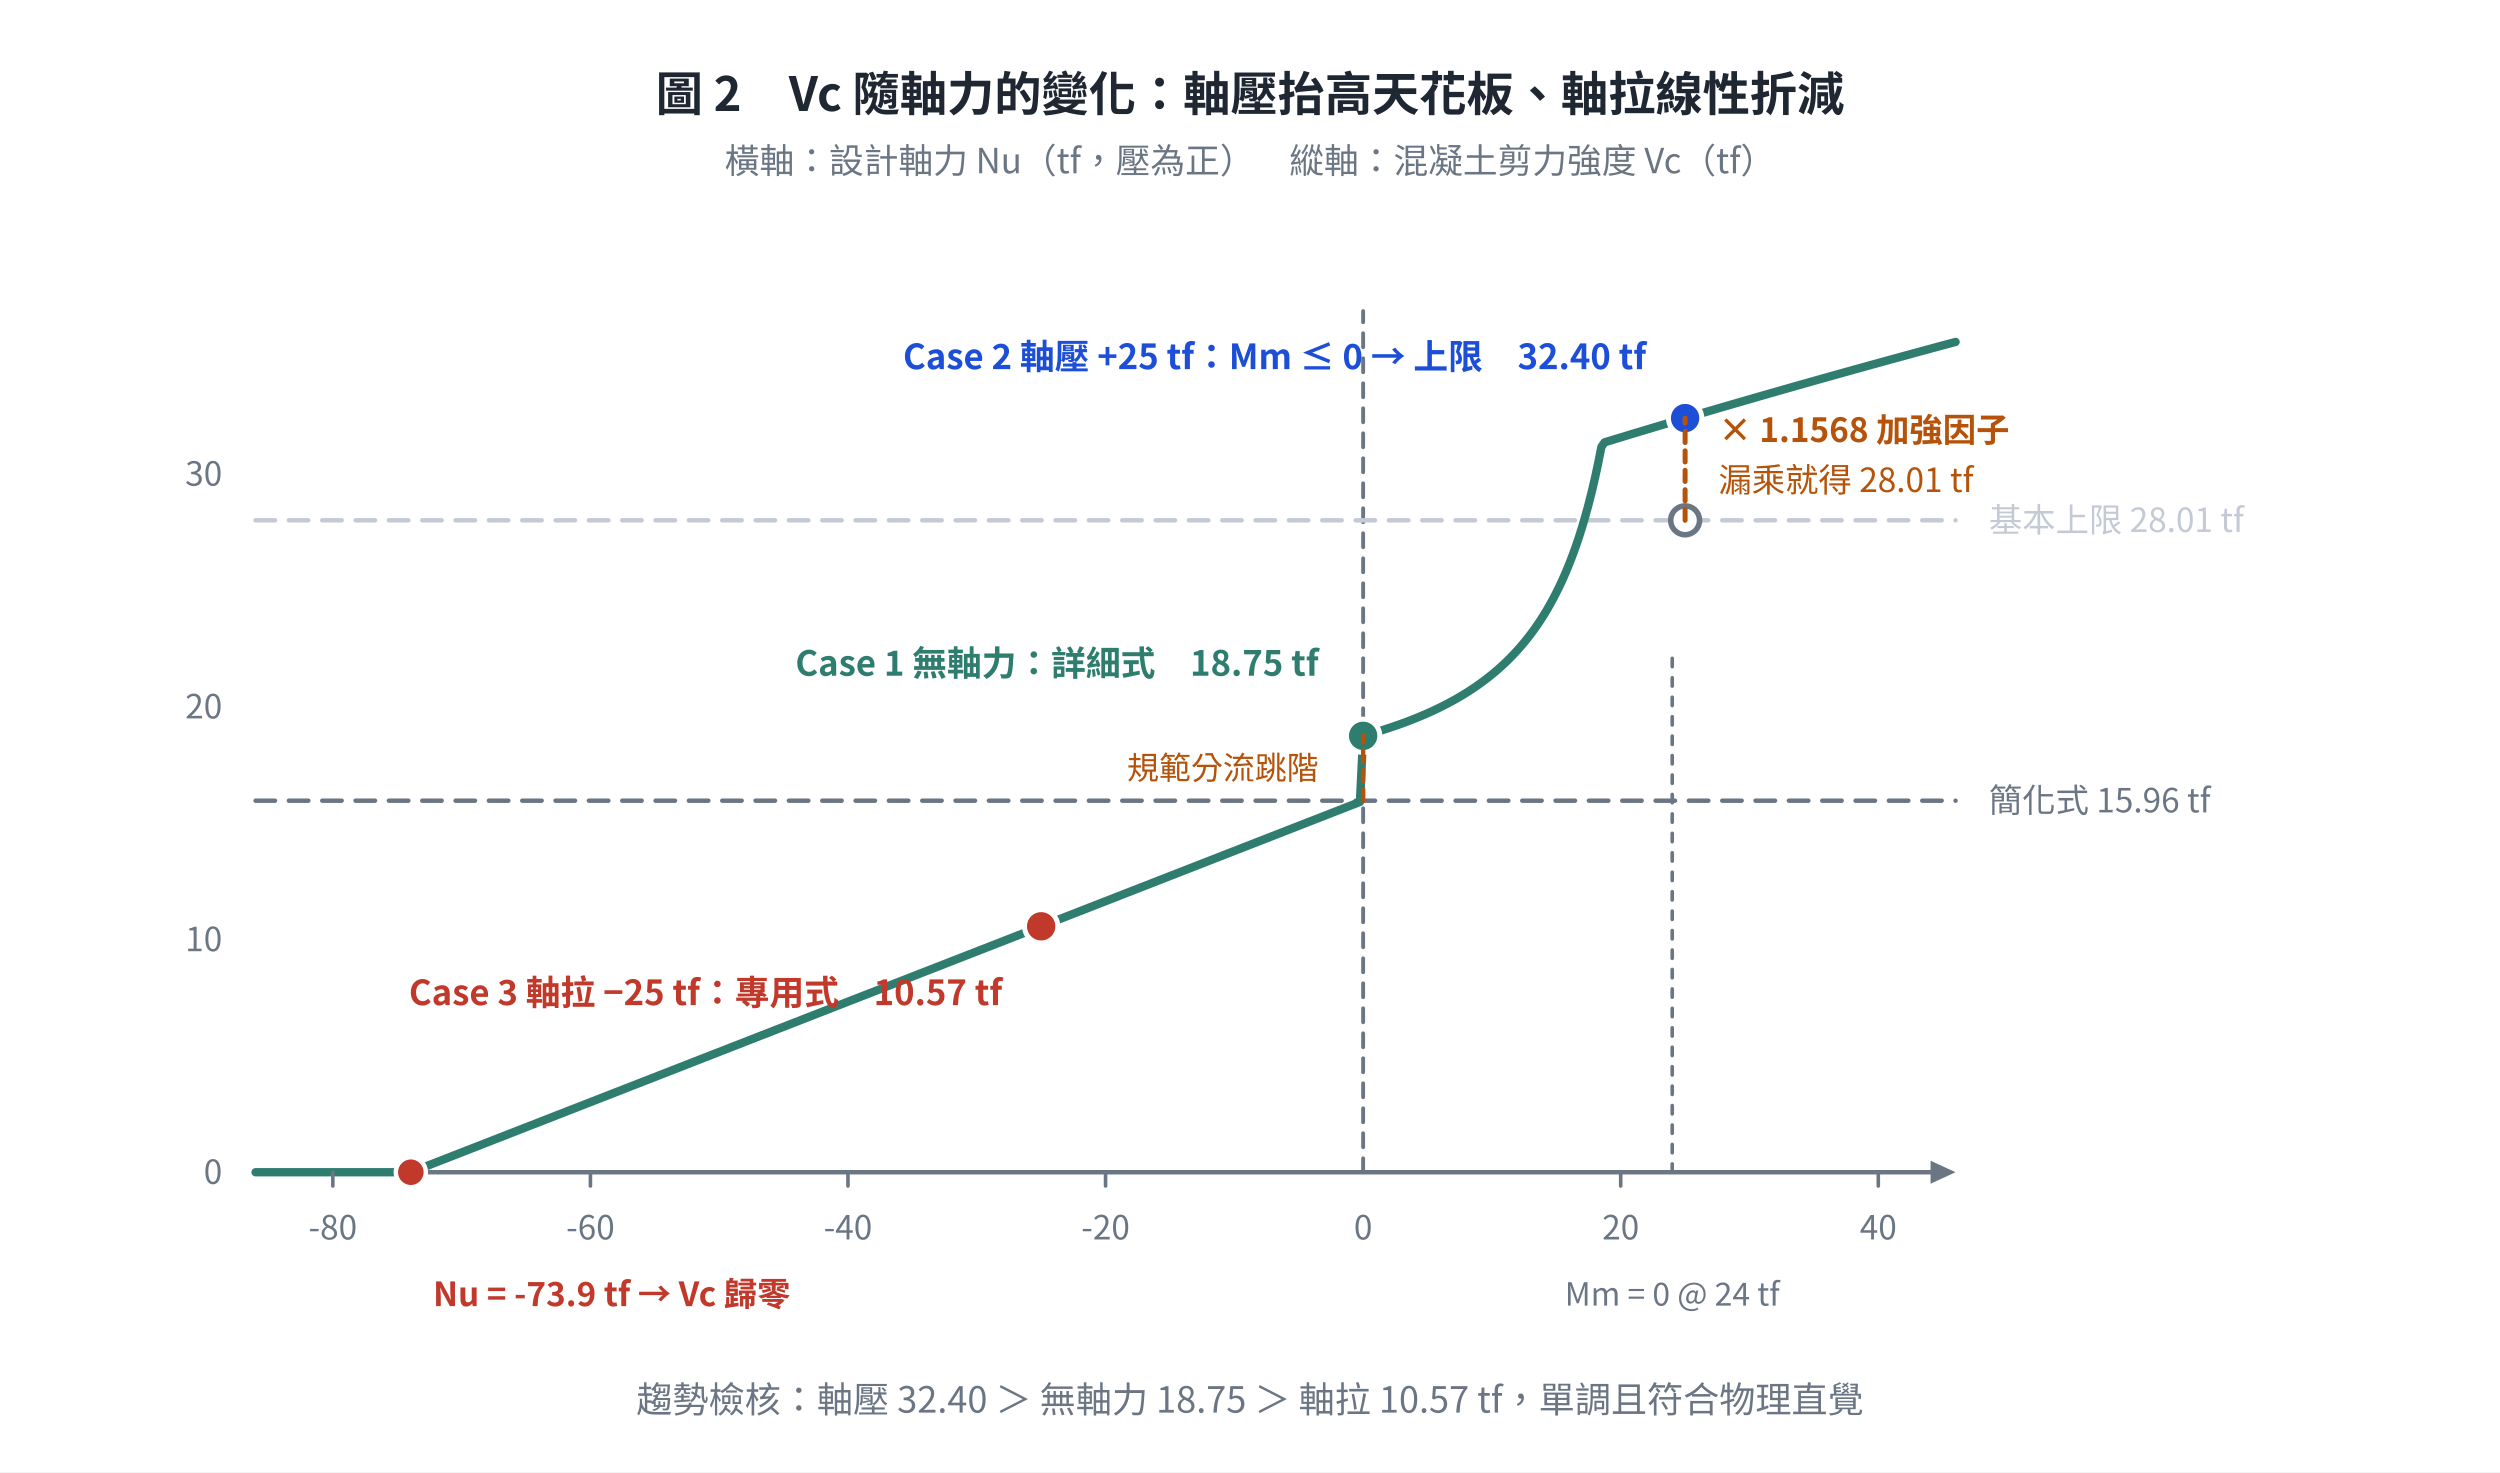
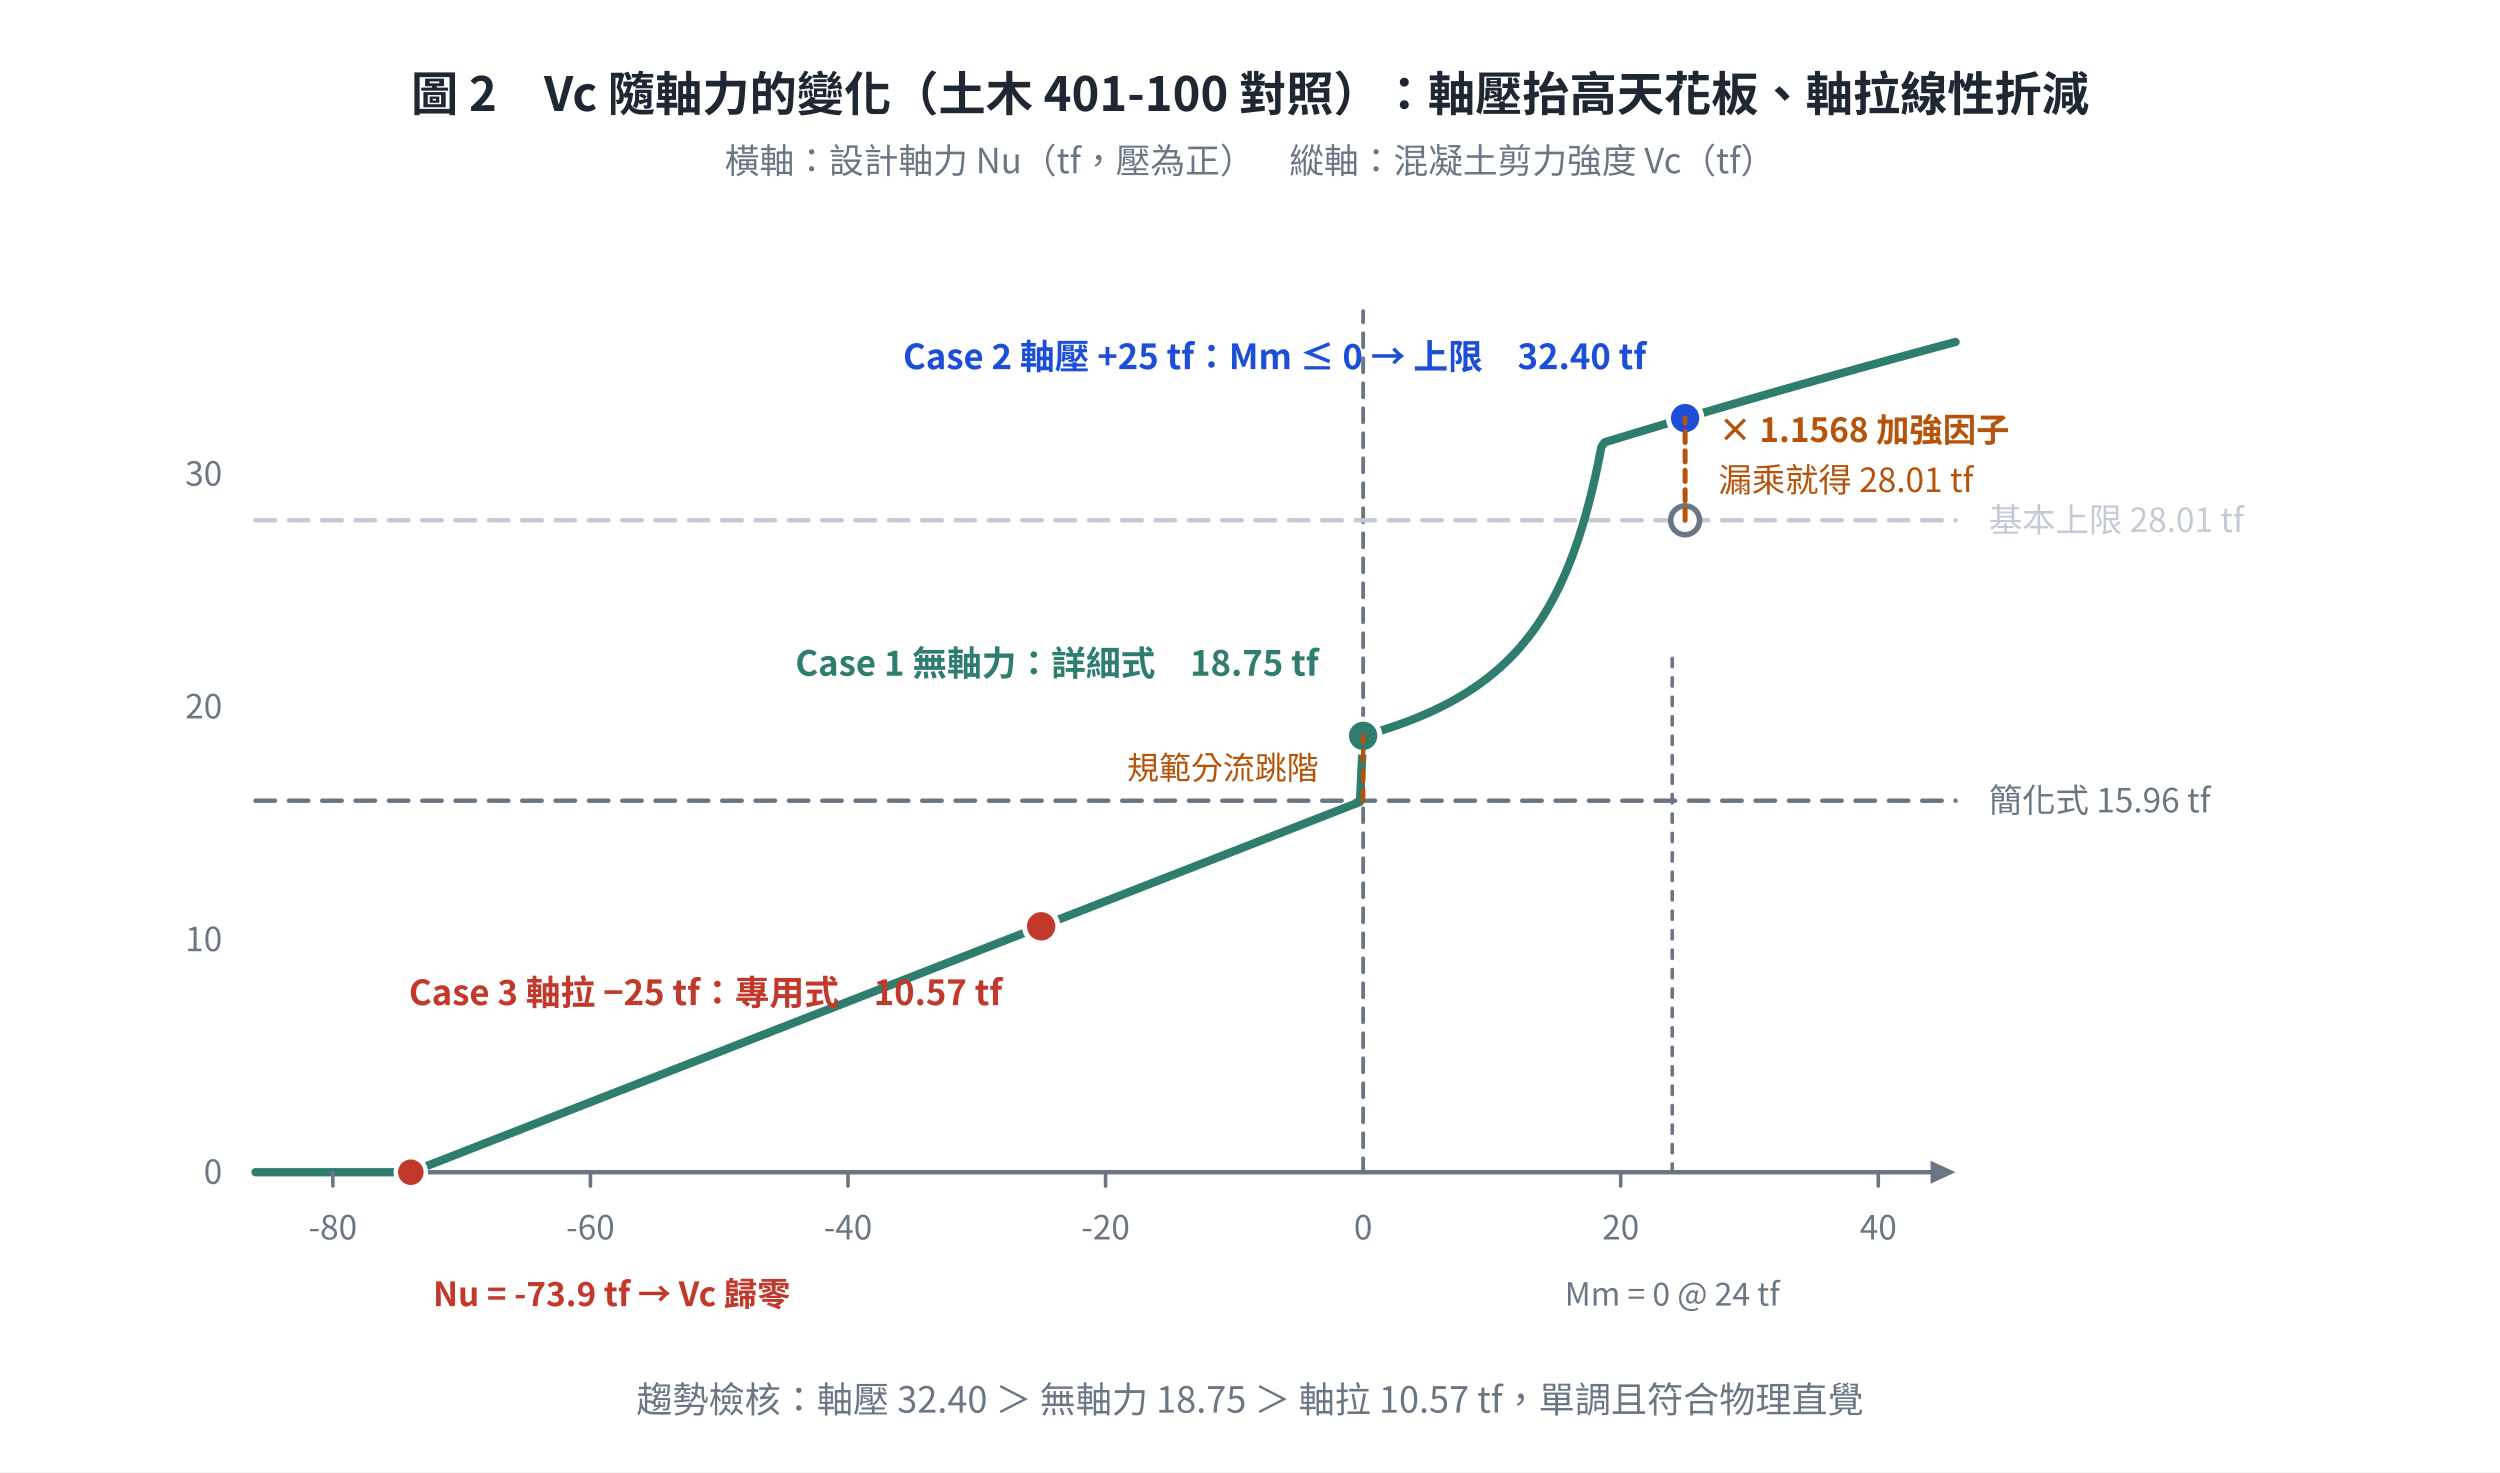
<svg xmlns="http://www.w3.org/2000/svg" width="900" height="530" viewBox="0 0 900 530">
  <rect width="900" height="530" fill="#FFFFFF" />
-   <text x="450.00" y="34.00" font-family="'Noto Sans CJK TC','Noto Sans TC','Microsoft JhengHei','PingFang TC','Heiti TC',sans-serif" font-size="17.0" fill="#1F2733" text-anchor="middle" dominant-baseline="middle" font-weight="700">圖 2　Vc 隨軸力的變化：軸壓抬高天花板、軸拉線性折減</text>
+   <text x="450.00" y="34.00" font-family="'Noto Sans CJK TC','Noto Sans TC','Microsoft JhengHei','PingFang TC','Heiti TC',sans-serif" font-size="17.0" fill="#1F2733" text-anchor="middle" dominant-baseline="middle" font-weight="700">圖 2　Vc 隨軸力的變化（土木 401-100 對照）：軸壓抬高天花板、軸拉線性折減</text>
  <text x="450.00" y="58.00" font-family="'Noto Sans CJK TC','Noto Sans TC','Microsoft JhengHei','PingFang TC','Heiti TC',sans-serif" font-size="12.5" fill="#6B7684" text-anchor="middle" dominant-baseline="middle" font-weight="400">橫軸：設計軸力 Nu（tf，壓為正）　縱軸：混凝土剪力強度 Vc（tf）</text>
  <line x1="92.00" y1="422.00" x2="695.00" y2="422.00" stroke="#6B7684" stroke-width="1.6" stroke-linecap="round" />
  <polygon points="704.00,422.00 695.00,426.14 695.00,417.86" fill="#6B7684" />
  <line x1="490.73" y1="422.00" x2="490.73" y2="112.00" stroke="#6B7684" stroke-width="1.4" stroke-linecap="round" stroke-dasharray="5 4" opacity="1.0" />
  <line x1="92.00" y1="187.31" x2="704.00" y2="187.31" stroke="#C3CAD5" stroke-width="1.6" stroke-linecap="round" stroke-dasharray="7 5" opacity="1.0" />
  <text x="716.00" y="187.31" font-family="'Noto Sans CJK TC','Noto Sans TC','Microsoft JhengHei','PingFang TC','Heiti TC',sans-serif" font-size="12" fill="#C3CAD5" text-anchor="start" dominant-baseline="middle" font-weight="400">基本上限 28.01 tf</text>
  <line x1="92.00" y1="288.25" x2="704.00" y2="288.25" stroke="#6B7684" stroke-width="1.6" stroke-linecap="round" stroke-dasharray="7 5" opacity="1.0" />
  <text x="716.00" y="288.25" font-family="'Noto Sans CJK TC','Noto Sans TC','Microsoft JhengHei','PingFang TC','Heiti TC',sans-serif" font-size="12" fill="#6B7684" text-anchor="start" dominant-baseline="middle" font-weight="400">簡化式 15.96 tf</text>
  <polyline points="92.00,422.00 93.16,422.00 94.32,422.00 95.48,422.00 96.64,422.00 97.80,422.00 98.95,422.00 100.11,422.00 101.27,422.00 102.43,422.00 103.59,422.00 104.75,422.00 105.91,422.00 107.07,422.00 108.23,422.00 109.39,422.00 110.55,422.00 111.70,422.00 112.86,422.00 114.02,422.00 115.18,422.00 116.34,422.00 117.50,422.00 118.66,422.00 119.82,422.00 120.98,422.00 122.14,422.00 123.30,422.00 124.45,422.00 125.61,422.00 126.77,422.00 127.93,422.00 129.09,422.00 130.25,422.00 131.41,422.00 132.57,422.00 133.73,422.00 134.89,422.00 136.05,422.00 137.20,422.00 138.36,422.00 139.52,422.00 140.68,422.00 141.84,422.00 143.00,422.00 144.16,422.00 145.32,422.00 146.48,422.00 147.64,422.00 148.80,421.65 149.95,421.20 151.11,420.75 152.27,420.29 153.43,419.84 154.59,419.39 155.75,418.94 156.91,418.48 158.07,418.03 159.23,417.58 160.39,417.13 161.55,416.68 162.70,416.22 163.86,415.77 165.02,415.32 166.18,414.87 167.34,414.41 168.50,413.96 169.66,413.51 170.82,413.06 171.98,412.61 173.14,412.15 174.30,411.70 175.45,411.25 176.61,410.80 177.77,410.34 178.93,409.89 180.09,409.44 181.25,408.99 182.41,408.54 183.57,408.08 184.73,407.63 185.89,407.18 187.05,406.73 188.20,406.28 189.36,405.82 190.52,405.37 191.68,404.92 192.84,404.47 194.00,404.01 195.16,403.56 196.32,403.11 197.48,402.66 198.64,402.21 199.80,401.75 200.95,401.30 202.11,400.85 203.27,400.40 204.43,399.94 205.59,399.49 206.75,399.04 207.91,398.59 209.07,398.14 210.23,397.68 211.39,397.23 212.55,396.78 213.70,396.33 214.86,395.87 216.02,395.42 217.18,394.97 218.34,394.52 219.50,394.07 220.66,393.61 221.82,393.16 222.98,392.71 224.14,392.26 225.30,391.80 226.45,391.35 227.61,390.90 228.77,390.45 229.93,390.00 231.09,389.54 232.25,389.09 233.41,388.64 234.57,388.19 235.73,387.74 236.89,387.28 238.05,386.83 239.20,386.38 240.36,385.93 241.52,385.47 242.68,385.02 243.84,384.57 245.00,384.12 246.16,383.67 247.32,383.21 248.48,382.76 249.64,382.31 250.80,381.86 251.95,381.40 253.11,380.95 254.27,380.50 255.43,380.05 256.59,379.60 257.75,379.14 258.91,378.69 260.07,378.24 261.23,377.79 262.39,377.33 263.55,376.88 264.70,376.43 265.86,375.98 267.02,375.53 268.18,375.07 269.34,374.62 270.50,374.17 271.66,373.72 272.82,373.26 273.98,372.81 275.14,372.36 276.30,371.91 277.45,371.46 278.61,371.00 279.77,370.55 280.93,370.10 282.09,369.65 283.25,369.20 284.41,368.74 285.57,368.29 286.73,367.84 287.89,367.39 289.05,366.93 290.20,366.48 291.36,366.03 292.52,365.58 293.68,365.13 294.84,364.67 296.00,364.22 297.16,363.77 298.32,363.32 299.48,362.86 300.64,362.41 301.80,361.96 302.95,361.51 304.11,361.06 305.27,360.60 306.43,360.15 307.59,359.70 308.75,359.25 309.91,358.79 311.07,358.34 312.23,357.89 313.39,357.44 314.55,356.99 315.70,356.53 316.86,356.08 318.02,355.63 319.18,355.18 320.34,354.72 321.50,354.27 322.66,353.82 323.82,353.37 324.98,352.92 326.14,352.46 327.30,352.01 328.45,351.56 329.61,351.11 330.77,350.65 331.93,350.20 333.09,349.75 334.25,349.30 335.41,348.85 336.57,348.39 337.73,347.94 338.89,347.49 340.05,347.04 341.20,346.59 342.36,346.13 343.52,345.68 344.68,345.23 345.84,344.78 347.00,344.32 348.16,343.87 349.32,343.42 350.48,342.97 351.64,342.52 352.80,342.06 353.95,341.61 355.11,341.16 356.27,340.71 357.43,340.25 358.59,339.80 359.75,339.35 360.91,338.90 362.07,338.45 363.23,337.99 364.39,337.54 365.55,337.09 366.70,336.64 367.86,336.18 369.02,335.73 370.18,335.28 371.34,334.83 372.50,334.38 373.66,333.92 374.82,333.47 375.98,333.02 377.14,332.57 378.30,332.11 379.45,331.66 380.61,331.21 381.77,330.76 382.93,330.31 384.09,329.85 385.25,329.40 386.41,328.95 387.57,328.50 388.73,328.05 389.89,327.59 391.05,327.14 392.20,326.69 393.36,326.24 394.52,325.78 395.68,325.33 396.84,324.88 398.00,324.43 399.16,323.98 400.32,323.52 401.48,323.07 402.64,322.62 403.80,322.17 404.95,321.71 406.11,321.26 407.27,320.81 408.43,320.36 409.59,319.91 410.75,319.45 411.91,319.00 413.07,318.55 414.23,318.10 415.39,317.64 416.55,317.19 417.70,316.74 418.86,316.29 420.02,315.84 421.18,315.38 422.34,314.93 423.50,314.48 424.66,314.03 425.82,313.57 426.98,313.12 428.14,312.67 429.30,312.22 430.45,311.77 431.61,311.31 432.77,310.86 433.93,310.41 435.09,309.96 436.25,309.51 437.41,309.05 438.57,308.60 439.73,308.15 440.89,307.70 442.05,307.24 443.20,306.79 444.36,306.34 445.52,305.89 446.68,305.44 447.84,304.98 449.00,304.53 450.16,304.08 451.32,303.63 452.48,303.17 453.64,302.72 454.80,302.27 455.95,301.82 457.11,301.37 458.27,300.91 459.43,300.46 460.59,300.01 461.75,299.56 462.91,299.10 464.07,298.65 465.23,298.20 466.39,297.75 467.55,297.30 468.70,296.84 469.86,296.39 471.02,295.94 472.18,295.49 473.34,295.03 474.50,294.58 475.66,294.13 476.82,293.68 477.98,293.23 479.14,292.77 480.30,292.32 481.45,291.87 482.61,291.42 483.77,290.97 484.93,290.51 486.09,290.06 487.25,289.61 488.41,289.16 489.57,288.70 490.73,264.90 491.89,264.57 493.05,264.24 494.20,263.90 495.36,263.56 496.52,263.20 497.68,262.84 498.84,262.47 500.00,262.09 501.16,261.70 502.32,261.30 503.48,260.90 504.64,260.48 505.80,260.06 506.95,259.62 508.11,259.17 509.27,258.72 510.43,258.25 511.59,257.76 512.75,257.27 513.91,256.76 515.07,256.24 516.23,255.71 517.39,255.16 518.55,254.59 519.70,254.01 520.86,253.41 522.02,252.80 523.18,252.17 524.34,251.52 525.50,250.84 526.66,250.15 527.82,249.44 528.98,248.70 530.14,247.94 531.30,247.16 532.45,246.35 533.61,245.51 534.77,244.64 535.93,243.74 537.09,242.81 538.25,241.85 539.41,240.85 540.57,239.81 541.73,238.73 542.89,237.62 544.05,236.45 545.20,235.24 546.36,233.98 547.52,232.66 548.68,231.29 549.84,229.85 551.00,228.36 552.16,226.79 553.32,225.14 554.48,223.42 555.64,221.61 556.80,219.71 557.95,217.70 559.11,215.59 560.27,213.36 561.43,211.01 562.59,208.51 563.75,205.87 564.91,203.06 566.07,200.06 567.23,196.87 568.39,193.46 569.55,189.80 570.70,185.88 571.86,181.65 573.02,177.08 574.18,172.13 575.34,166.75 576.50,160.89 577.66,159.23 578.82,158.88 579.98,158.53 581.14,158.17 582.30,157.82 583.45,157.47 584.61,157.12 585.77,156.77 586.93,156.41 588.09,156.06 589.25,155.71 590.41,155.36 591.57,155.02 592.73,154.67 593.89,154.32 595.05,153.97 596.20,153.62 597.36,153.28 598.52,152.93 599.68,152.59 600.84,152.24 602.00,151.90 603.16,151.55 604.32,151.21 605.48,150.86 606.64,150.52 607.80,150.18 608.95,149.83 610.11,149.49 611.27,149.15 612.43,148.81 613.59,148.47 614.75,148.13 615.91,147.79 617.07,147.45 618.23,147.11 619.39,146.77 620.55,146.43 621.70,146.10 622.86,145.76 624.02,145.42 625.18,145.09 626.34,144.75 627.50,144.42 628.66,144.08 629.82,143.75 630.98,143.41 632.14,143.08 633.30,142.74 634.45,142.41 635.61,142.08 636.77,141.74 637.93,141.41 639.09,141.08 640.25,140.75 641.41,140.42 642.57,140.09 643.73,139.76 644.89,139.43 646.05,139.10 647.20,138.77 648.36,138.44 649.52,138.11 650.68,137.79 651.84,137.46 653.00,137.13 654.16,136.80 655.32,136.48 656.48,136.15 657.64,135.83 658.80,135.50 659.95,135.18 661.11,134.85 662.27,134.53 663.43,134.20 664.59,133.88 665.75,133.56 666.91,133.24 668.07,132.91 669.23,132.59 670.39,132.27 671.55,131.95 672.70,131.63 673.86,131.31 675.02,130.99 676.18,130.67 677.34,130.35 678.50,130.03 679.66,129.71 680.82,129.39 681.98,129.07 683.14,128.76 684.30,128.44 685.45,128.12 686.61,127.81 687.77,127.49 688.93,127.17 690.09,126.86 691.25,126.54 692.41,126.23 693.57,125.91 694.73,125.60 695.89,125.28 697.05,124.97 698.20,124.66 699.36,124.34 700.52,124.03 701.68,123.72 702.84,123.41 704.00,123.10" fill="none" stroke="#2E7D6F" stroke-width="3.0" stroke-linecap="round" stroke-linejoin="round" opacity="1.0" />
  <circle cx="374.82" cy="333.47" r="6.0" fill="#C0392B" stroke="#FFFFFF" stroke-width="1.8" />
  <text x="360.82" y="357.47" font-family="'Noto Sans CJK TC','Noto Sans TC','Microsoft JhengHei','PingFang TC','Heiti TC',sans-serif" font-size="12.5" fill="#C0392B" text-anchor="end" dominant-baseline="middle" font-weight="700">Case 3 軸拉 −25 tf：專用式　10.57 tf</text>
  <circle cx="490.73" cy="264.90" r="6.0" fill="#2E7D6F" stroke="#FFFFFF" stroke-width="1.8" />
  <text x="474.73" y="238.90" font-family="'Noto Sans CJK TC','Noto Sans TC','Microsoft JhengHei','PingFang TC','Heiti TC',sans-serif" font-size="12.5" fill="#2E7D6F" text-anchor="end" dominant-baseline="middle" font-weight="700">Case 1 無軸力：詳細式　18.75 tf</text>
  <circle cx="606.64" cy="150.52" r="6.0" fill="#1D4ED8" stroke="#FFFFFF" stroke-width="1.8" />
  <text x="592.64" y="128.52" font-family="'Noto Sans CJK TC','Noto Sans TC','Microsoft JhengHei','PingFang TC','Heiti TC',sans-serif" font-size="12.5" fill="#1D4ED8" text-anchor="end" dominant-baseline="middle" font-weight="700">Case 2 軸壓 +25 tf：Mm ≤ 0 → 上限　32.40 tf</text>
  <circle cx="606.64" cy="187.31" r="5.2" fill="#FFFFFF" stroke="#6B7684" stroke-width="2.0" />
  <line x1="606.64" y1="187.31" x2="606.64" y2="150.52" stroke="#B45309" stroke-width="1.8" stroke-linecap="round" stroke-dasharray="4 3" opacity="1.0" />
  <text x="618.64" y="154.92" font-family="'Noto Sans CJK TC','Noto Sans TC','Microsoft JhengHei','PingFang TC','Heiti TC',sans-serif" font-size="12" fill="#B45309" text-anchor="start" dominant-baseline="middle" font-weight="700">× 1.1568 加強因子</text>
  <text x="618.64" y="172.92" font-family="'Noto Sans CJK TC','Noto Sans TC','Microsoft JhengHei','PingFang TC','Heiti TC',sans-serif" font-size="12" fill="#B45309" text-anchor="start" dominant-baseline="middle" font-weight="400">漏乘就得 28.01 tf</text>
  <circle cx="147.90" cy="422.00" r="5.4" fill="#C0392B" stroke="#FFFFFF" stroke-width="1.6" />
  <text x="155.90" y="466.00" font-family="'Noto Sans CJK TC','Noto Sans TC','Microsoft JhengHei','PingFang TC','Heiti TC',sans-serif" font-size="12" fill="#C0392B" text-anchor="start" dominant-baseline="middle" font-weight="700">Nu = -73.9 tf → Vc 歸零</text>
  <line x1="602.00" y1="422.00" x2="602.00" y2="236.00" stroke="#6B7684" stroke-width="1.3" stroke-linecap="round" stroke-dasharray="3 4" opacity="1.0" />
  <text x="602.00" y="466.00" font-family="'Noto Sans CJK TC','Noto Sans TC','Microsoft JhengHei','PingFang TC','Heiti TC',sans-serif" font-size="11.5" fill="#6B7684" text-anchor="middle" dominant-baseline="middle" font-weight="400">Mm = 0 @ 24 tf</text>
  <line x1="490.73" y1="288.25" x2="490.73" y2="264.90" stroke="#B45309" stroke-width="1.6" stroke-linecap="round" stroke-dasharray="4 3" opacity="1.0" />
  <text x="474.73" y="276.58" font-family="'Noto Sans CJK TC','Noto Sans TC','Microsoft JhengHei','PingFang TC','Heiti TC',sans-serif" font-size="11.5" fill="#B45309" text-anchor="end" dominant-baseline="middle" font-weight="400">規範分流跳階</text>
  <line x1="119.82" y1="422.00" x2="119.82" y2="426.96" stroke="#6B7684" stroke-width="1.3" stroke-linecap="round" opacity="1.0" />
  <text x="119.82" y="442.00" font-family="'Noto Sans CJK TC','Noto Sans TC','Microsoft JhengHei','PingFang TC','Heiti TC',sans-serif" font-size="12" fill="#6B7684" text-anchor="middle" dominant-baseline="middle" font-weight="400">-80</text>
  <line x1="212.55" y1="422.00" x2="212.55" y2="426.96" stroke="#6B7684" stroke-width="1.3" stroke-linecap="round" opacity="1.0" />
  <text x="212.55" y="442.00" font-family="'Noto Sans CJK TC','Noto Sans TC','Microsoft JhengHei','PingFang TC','Heiti TC',sans-serif" font-size="12" fill="#6B7684" text-anchor="middle" dominant-baseline="middle" font-weight="400">-60</text>
  <line x1="305.27" y1="422.00" x2="305.27" y2="426.96" stroke="#6B7684" stroke-width="1.3" stroke-linecap="round" opacity="1.0" />
  <text x="305.27" y="442.00" font-family="'Noto Sans CJK TC','Noto Sans TC','Microsoft JhengHei','PingFang TC','Heiti TC',sans-serif" font-size="12" fill="#6B7684" text-anchor="middle" dominant-baseline="middle" font-weight="400">-40</text>
  <line x1="398.00" y1="422.00" x2="398.00" y2="426.96" stroke="#6B7684" stroke-width="1.3" stroke-linecap="round" opacity="1.0" />
  <text x="398.00" y="442.00" font-family="'Noto Sans CJK TC','Noto Sans TC','Microsoft JhengHei','PingFang TC','Heiti TC',sans-serif" font-size="12" fill="#6B7684" text-anchor="middle" dominant-baseline="middle" font-weight="400">-20</text>
  <line x1="583.45" y1="422.00" x2="583.45" y2="426.96" stroke="#6B7684" stroke-width="1.3" stroke-linecap="round" opacity="1.0" />
  <text x="583.45" y="442.00" font-family="'Noto Sans CJK TC','Noto Sans TC','Microsoft JhengHei','PingFang TC','Heiti TC',sans-serif" font-size="12" fill="#6B7684" text-anchor="middle" dominant-baseline="middle" font-weight="400">20</text>
  <line x1="676.18" y1="422.00" x2="676.18" y2="426.96" stroke="#6B7684" stroke-width="1.3" stroke-linecap="round" opacity="1.0" />
  <text x="676.18" y="442.00" font-family="'Noto Sans CJK TC','Noto Sans TC','Microsoft JhengHei','PingFang TC','Heiti TC',sans-serif" font-size="12" fill="#6B7684" text-anchor="middle" dominant-baseline="middle" font-weight="400">40</text>
  <text x="490.73" y="442.00" font-family="'Noto Sans CJK TC','Noto Sans TC','Microsoft JhengHei','PingFang TC','Heiti TC',sans-serif" font-size="12" fill="#6B7684" text-anchor="middle" dominant-baseline="middle" font-weight="400">0</text>
  <text x="80.00" y="422.00" font-family="'Noto Sans CJK TC','Noto Sans TC','Microsoft JhengHei','PingFang TC','Heiti TC',sans-serif" font-size="12" fill="#6B7684" text-anchor="end" dominant-baseline="middle" font-weight="400">0</text>
  <text x="80.00" y="338.22" font-family="'Noto Sans CJK TC','Noto Sans TC','Microsoft JhengHei','PingFang TC','Heiti TC',sans-serif" font-size="12" fill="#6B7684" text-anchor="end" dominant-baseline="middle" font-weight="400">10</text>
  <text x="80.00" y="254.43" font-family="'Noto Sans CJK TC','Noto Sans TC','Microsoft JhengHei','PingFang TC','Heiti TC',sans-serif" font-size="12" fill="#6B7684" text-anchor="end" dominant-baseline="middle" font-weight="400">20</text>
  <text x="80.00" y="170.65" font-family="'Noto Sans CJK TC','Noto Sans TC','Microsoft JhengHei','PingFang TC','Heiti TC',sans-serif" font-size="12" fill="#6B7684" text-anchor="end" dominant-baseline="middle" font-weight="400">30</text>
  <text x="450.00" y="504.00" font-family="'Noto Sans CJK TC','Noto Sans TC','Microsoft JhengHei','PingFang TC','Heiti TC',sans-serif" font-size="13" fill="#6B7684" text-anchor="middle" dominant-baseline="middle" font-weight="400">趨勢檢核：軸壓 32.40 ＞ 無軸力 18.75 ＞ 軸拉 10.57 tf，單調且符合物理直覺</text>
</svg>
